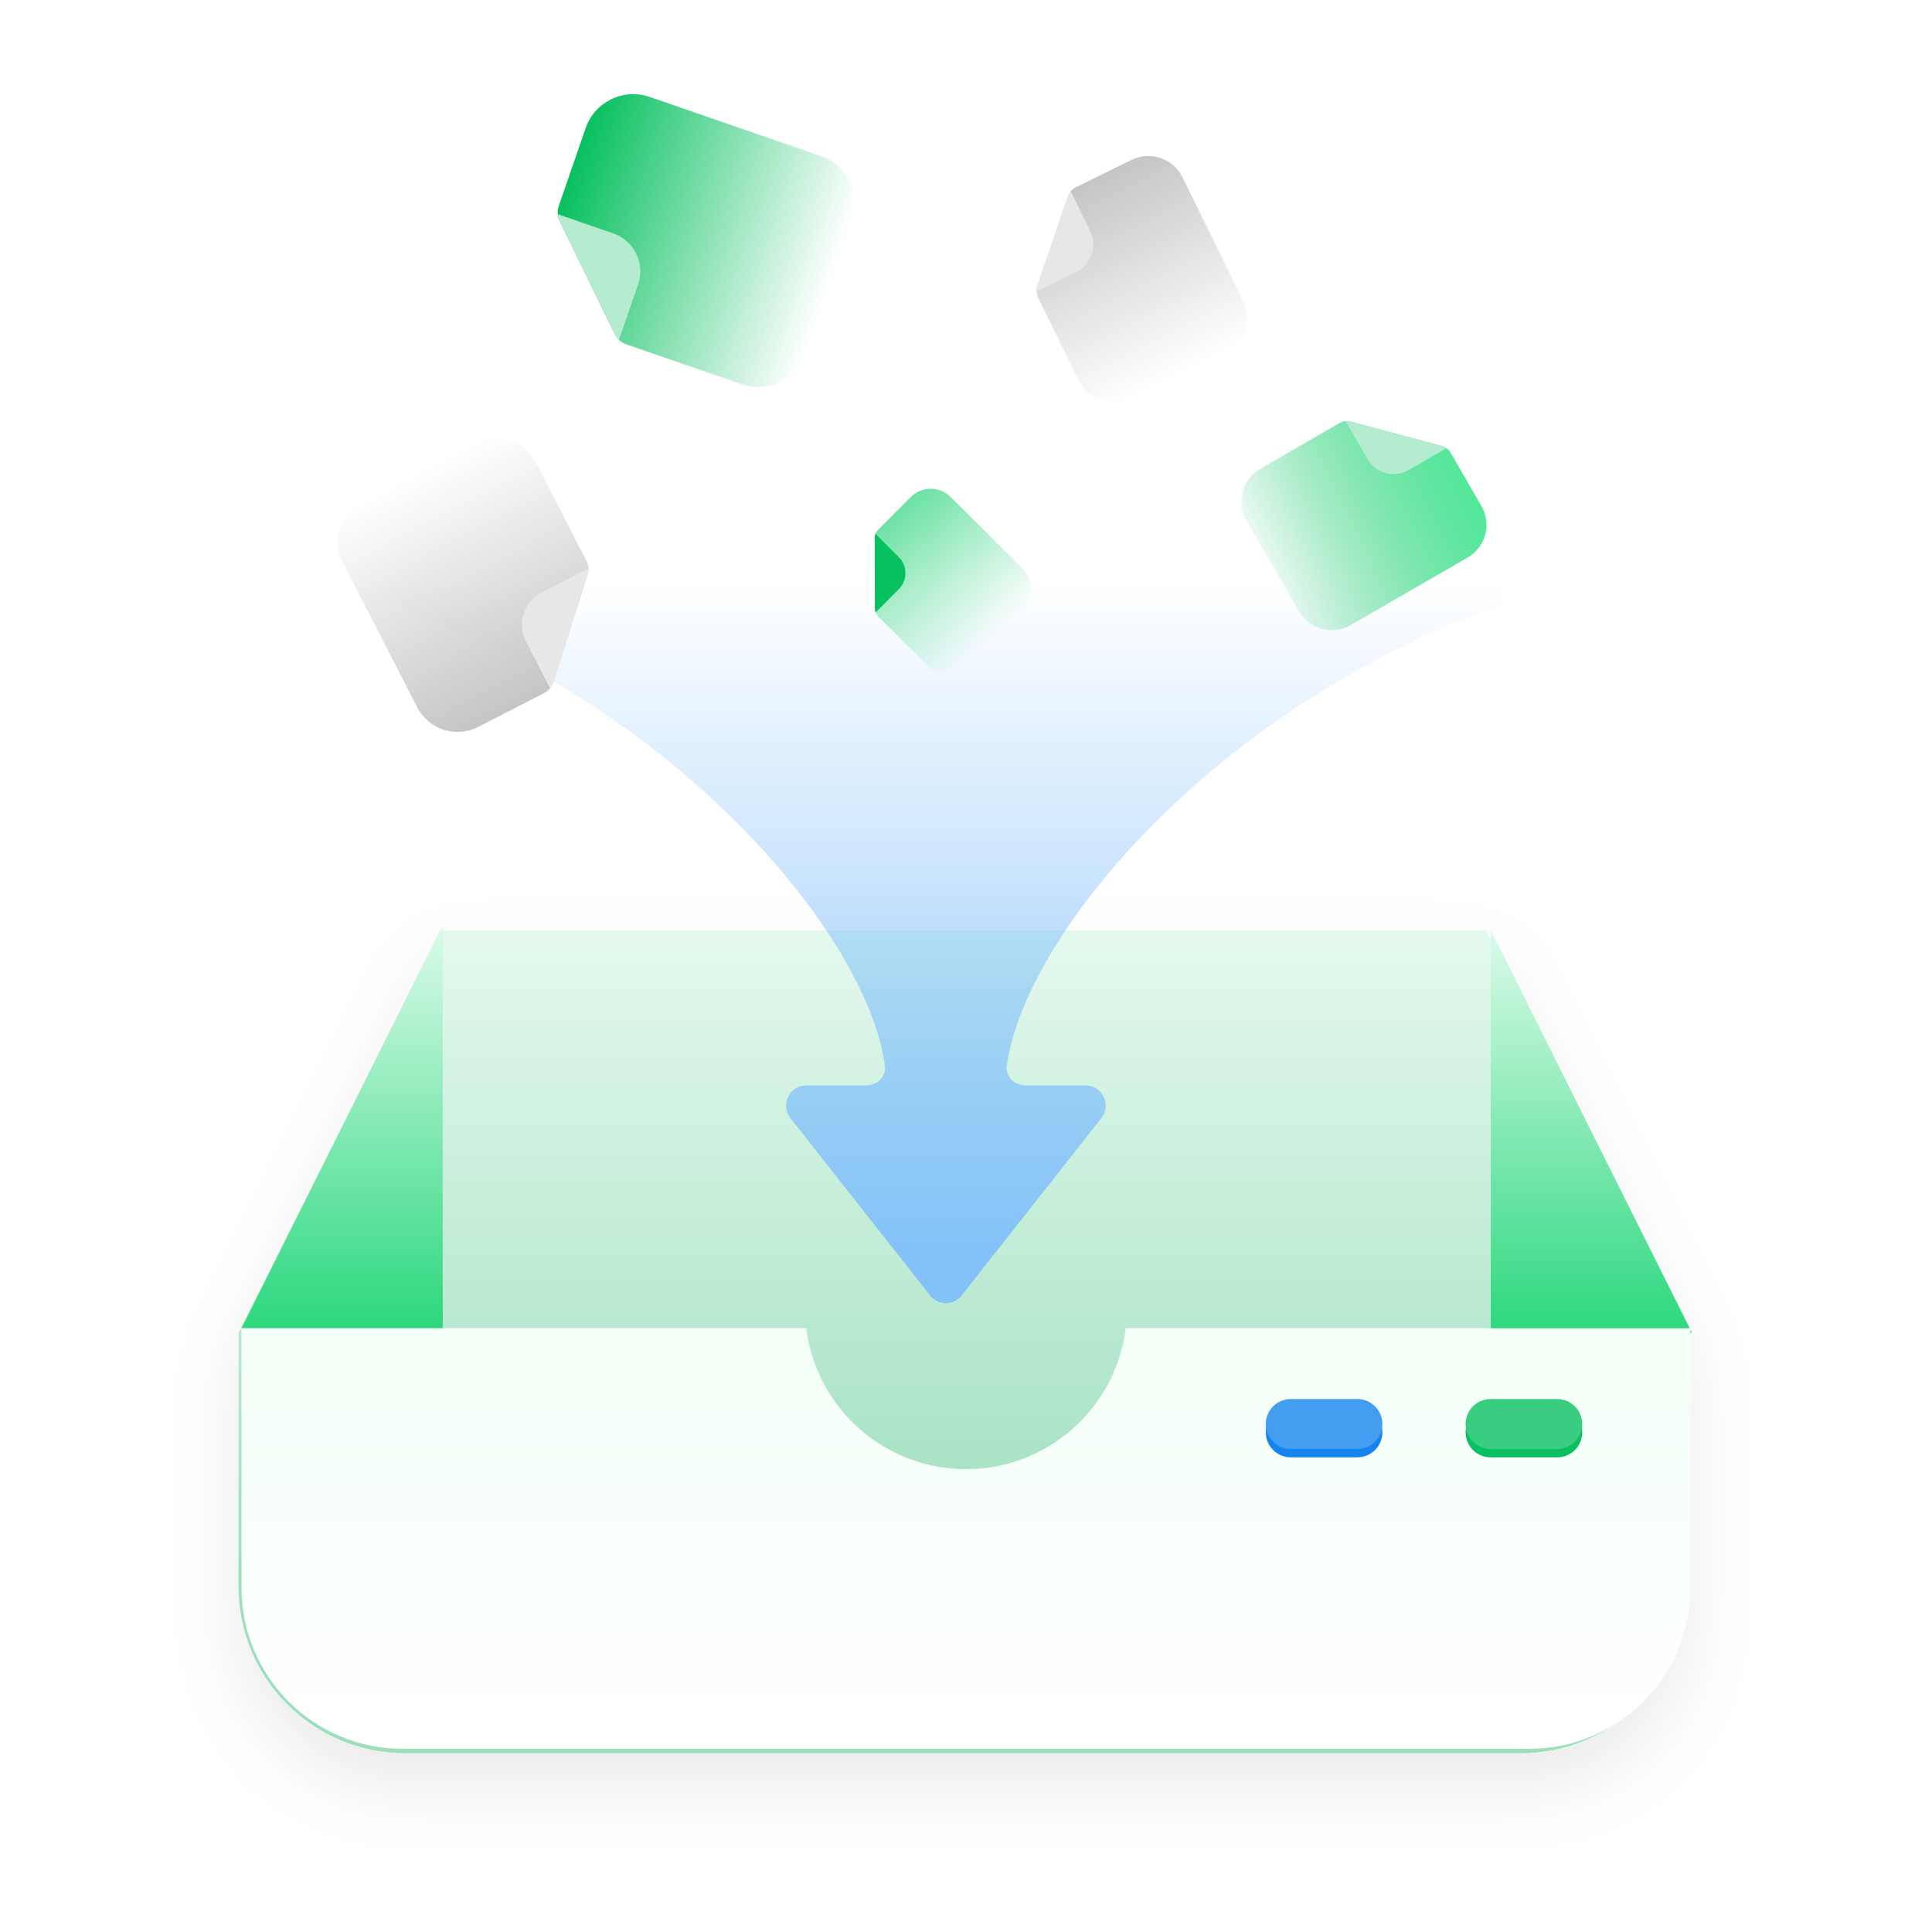
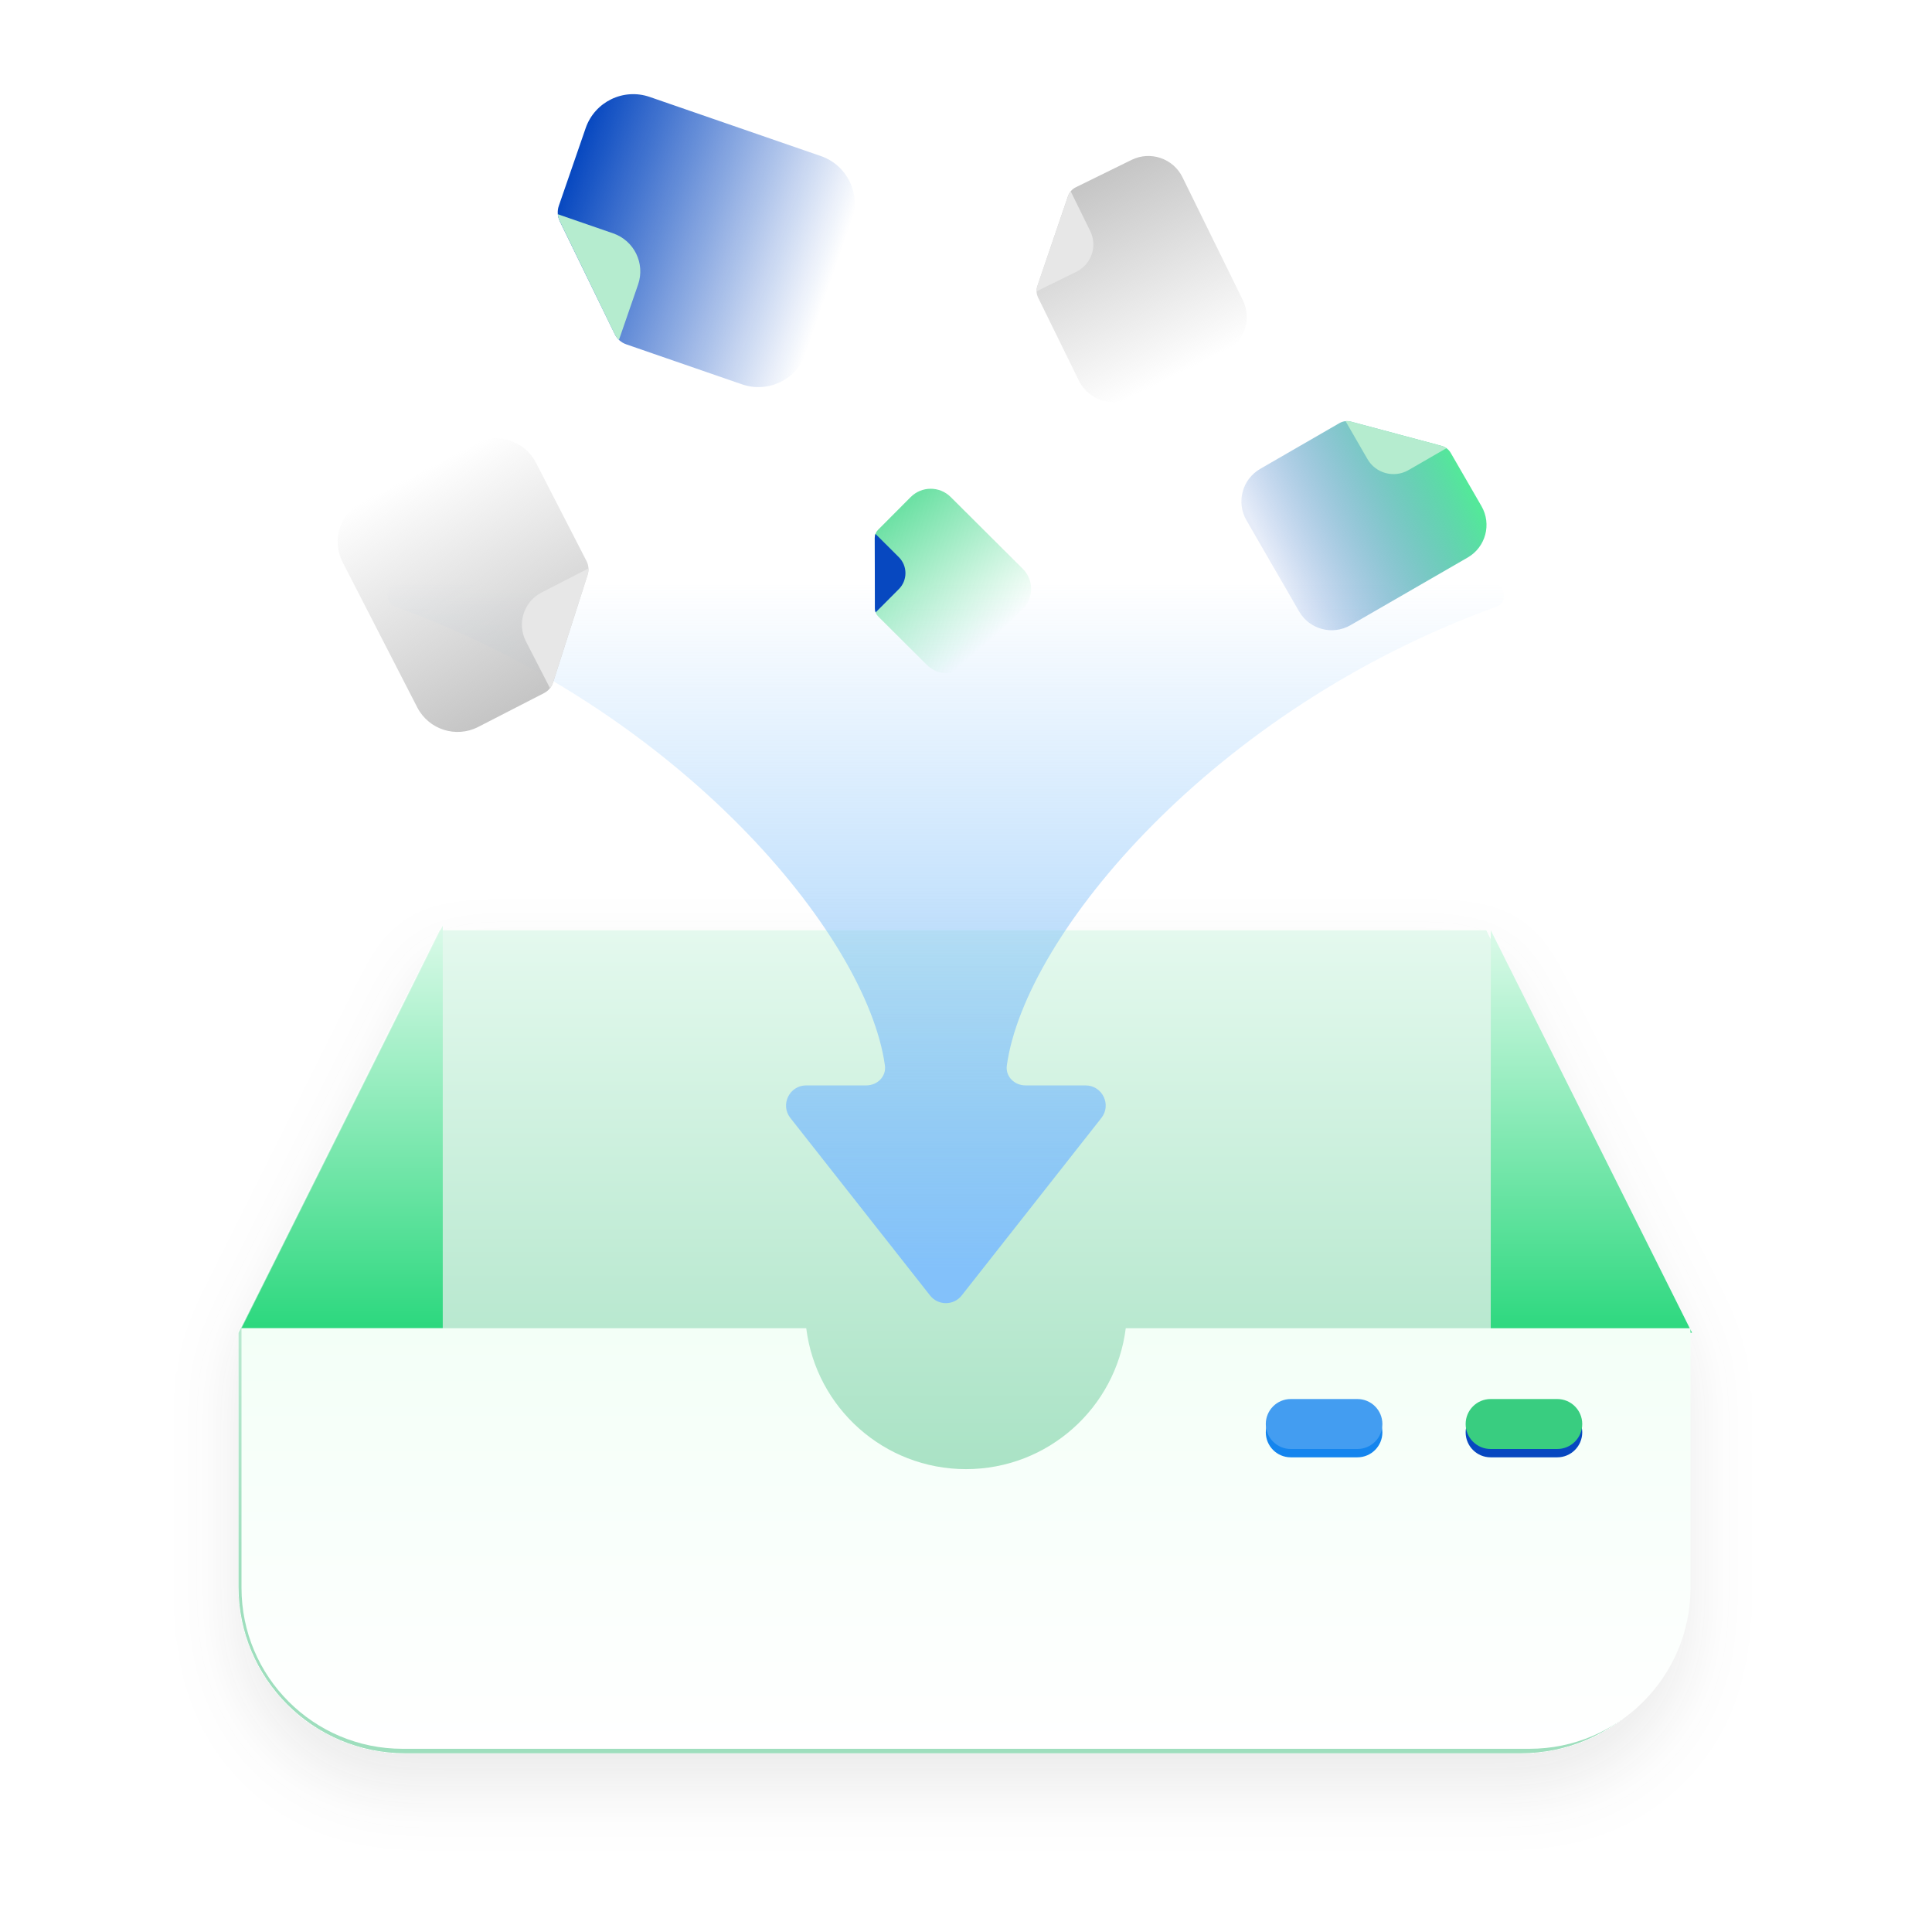
<svg xmlns="http://www.w3.org/2000/svg" width="162" height="162" viewBox="0 0 162 162" fill="none">
  <g filter="url(#filter0_d_6022_51731)">
    <path d="M36.875 78L20 111.75V133.047C20 140.76 26.253 147.013 33.965 147.013H80.75H127.534C135.247 147.013 141.5 140.76 141.5 133.047V111.75L124.625 78H80.75H36.875Z" fill="url(#paint0_linear_6022_51731)" />
  </g>
  <path d="M37.125 111.375V77.625L20.25 111.375H37.125Z" fill="url(#paint1_linear_6022_51731)" />
  <path d="M125 111.75V78L141.875 111.75H125Z" fill="url(#paint2_linear_6022_51731)" />
  <path d="M77.986 108.627L66.274 93.744C65.403 92.636 66.192 91.013 67.6 91.013H72.635C73.567 91.013 74.329 90.263 74.201 89.339C72.675 78.35 56.88 59.435 33.101 50.855C32.173 50.52 32.407 48.938 33.393 48.938H125.232C126.218 48.938 126.452 50.52 125.524 50.855C101.744 59.435 85.95 78.35 84.424 89.339C84.296 90.263 85.058 91.013 85.99 91.013H91.025C92.433 91.013 93.222 92.636 92.351 93.744L80.639 108.627C79.963 109.486 78.662 109.486 77.986 108.627Z" fill="url(#paint3_linear_6022_51731)" />
  <path fill-rule="evenodd" clip-rule="evenodd" d="M67.604 111.375H20.25V133.138C20.25 140.594 26.294 146.638 33.75 146.638H128.25C135.706 146.638 141.75 140.594 141.75 133.138V111.375H94.395C93.565 118.034 87.884 123.188 80.999 123.188C74.115 123.188 68.434 118.034 67.604 111.375Z" fill="url(#paint4_linear_6022_51731)" />
  <path d="M46.937 18.544C46.741 18.141 46.713 17.677 46.859 17.254L49.11 10.738C49.871 8.535 52.273 7.367 54.475 8.127L68.83 13.086C71.033 13.847 72.201 16.249 71.441 18.451L67.584 29.616C66.823 31.819 64.421 32.987 62.219 32.226L52.512 28.873C52.089 28.727 51.741 28.419 51.545 28.017L46.937 18.544Z" fill="url(#paint5_linear_6022_51731)" />
  <mask id="mask0_6022_51731" style="mask-type:alpha" maskUnits="userSpaceOnUse" x="46" y="7" width="26" height="26">
    <path d="M46.937 18.544C46.741 18.141 46.713 17.677 46.859 17.254L49.11 10.738C49.871 8.535 52.273 7.367 54.475 8.127L68.83 13.086C71.033 13.847 72.201 16.249 71.441 18.451L67.584 29.616C66.823 31.819 64.421 32.987 62.219 32.226L52.512 28.873C52.089 28.727 51.741 28.419 51.545 28.017L46.937 18.544Z" fill="#D9D9D9" />
  </mask>
  <g mask="url(#mask0_6022_51731)">
    <path d="M43.876 25.89L46.631 17.915L51.416 19.568C53.178 20.177 54.113 22.098 53.504 23.86L51.851 28.645L43.876 25.89Z" fill="#B5ECCF" />
  </g>
  <path d="M89.557 16.439C89.666 16.118 89.899 15.854 90.203 15.705L94.883 13.407C96.465 12.63 98.377 13.283 99.153 14.864L104.217 25.175C104.993 26.756 104.341 28.668 102.759 29.445L94.74 33.383C93.158 34.16 91.246 33.507 90.469 31.925L87.046 24.953C86.897 24.65 86.874 24.299 86.984 23.979L89.557 16.439Z" fill="url(#paint6_linear_6022_51731)" />
  <mask id="mask1_6022_51731" style="mask-type:alpha" maskUnits="userSpaceOnUse" x="86" y="13" width="19" height="21">
    <path d="M89.557 16.439C89.666 16.118 89.899 15.854 90.203 15.705L94.883 13.407C96.465 12.63 98.377 13.283 99.153 14.864L104.217 25.175C104.993 26.756 104.341 28.668 102.759 29.445L94.74 33.383C93.158 34.16 91.246 33.507 90.469 31.925L87.046 24.953C86.897 24.65 86.874 24.299 86.984 23.979L89.557 16.439Z" fill="#D9D9D9" />
  </mask>
  <g mask="url(#mask1_6022_51731)">
    <path d="M84 18.751L89.728 15.938L91.416 19.375C92.037 20.64 91.515 22.17 90.25 22.791L86.813 24.479L84 18.751Z" fill="#E7E7E7" />
  </g>
  <path d="M46.373 57.229C46.25 57.612 45.98 57.931 45.621 58.116L40.1 60.953C38.234 61.912 35.944 61.177 34.986 59.311L28.735 47.149C27.777 45.284 28.512 42.994 30.378 42.035L39.837 37.174C41.702 36.215 43.992 36.95 44.951 38.816L49.178 47.039C49.362 47.398 49.396 47.815 49.273 48.198L46.373 57.229Z" fill="url(#paint7_linear_6022_51731)" />
  <mask id="mask2_6022_51731" style="mask-type:alpha" maskUnits="userSpaceOnUse" x="28" y="36" width="22" height="26">
    <path d="M46.373 57.229C46.25 57.612 45.98 57.931 45.621 58.116L40.1 60.953C38.234 61.912 35.944 61.177 34.986 59.311L28.735 47.149C27.777 45.284 28.512 42.994 30.378 42.035L39.837 37.174C41.702 36.215 43.992 36.95 44.951 38.816L49.178 47.039C49.362 47.398 49.396 47.815 49.273 48.198L46.373 57.229Z" fill="#D9D9D9" />
  </mask>
  <g mask="url(#mask2_6022_51731)">
    <path d="M52.938 54.356L46.181 57.828L44.098 53.774C43.331 52.282 43.919 50.45 45.411 49.683L49.465 47.599L52.938 54.356Z" fill="#E7E7E7" />
  </g>
  <path d="M120.88 37.389C121.203 37.476 121.479 37.687 121.646 37.977L124.223 42.44C125.093 43.948 124.577 45.877 123.069 46.747L113.238 52.423C111.729 53.294 109.801 52.777 108.93 51.269L104.515 43.623C103.645 42.115 104.161 40.186 105.67 39.315L112.317 35.477C112.607 35.31 112.951 35.265 113.274 35.351L120.88 37.389Z" fill="url(#paint8_linear_6022_51731)" />
  <mask id="mask3_6022_51731" style="mask-type:alpha" maskUnits="userSpaceOnUse" x="104" y="35" width="21" height="18">
    <path d="M120.88 37.389C121.203 37.476 121.479 37.687 121.646 37.977L124.223 42.44C125.093 43.948 124.577 45.877 123.069 46.747L113.238 52.423C111.729 53.294 109.801 52.777 108.93 51.269L104.515 43.623C103.645 42.115 104.161 40.186 105.67 39.315L112.317 35.477C112.607 35.31 112.951 35.265 113.274 35.351L120.88 37.389Z" fill="#D9D9D9" />
  </mask>
  <g mask="url(#mask3_6022_51731)">
    <path d="M118.231 32.063L121.385 37.524L118.108 39.416C116.901 40.113 115.358 39.7 114.662 38.493L112.77 35.216L118.231 32.063Z" fill="#B5ECCF" />
  </g>
  <path d="M73.348 45.098C73.348 44.847 73.447 44.605 73.625 44.427L76.36 41.681C77.285 40.752 78.786 40.749 79.715 41.674L85.764 47.699C86.692 48.624 86.695 50.126 85.771 51.054L81.085 55.759C80.16 56.687 78.658 56.69 77.73 55.766L73.639 51.691C73.461 51.514 73.361 51.273 73.36 51.021L73.348 45.098Z" fill="url(#paint9_linear_6022_51731)" />
  <mask id="mask4_6022_51731" style="mask-type:alpha" maskUnits="userSpaceOnUse" x="73" y="40" width="14" height="17">
    <path d="M73.348 45.098C73.348 44.847 73.447 44.605 73.625 44.427L76.36 41.681C77.285 40.752 78.786 40.749 79.715 41.674L85.764 47.699C86.692 48.624 86.695 50.126 85.771 51.054L81.085 55.759C80.16 56.687 78.658 56.69 77.73 55.766L73.639 51.691C73.461 51.514 73.361 51.273 73.36 51.021L73.348 45.098Z" fill="#D9D9D9" />
  </mask>
  <g mask="url(#mask4_6022_51731)">
-     <path d="M70 48.066L73.347 44.705L75.364 46.714C76.107 47.453 76.109 48.655 75.37 49.397L73.361 51.414L70 48.066Z" fill="#07C05F" />
+     <path d="M70 48.066L73.347 44.705L75.364 46.714C76.107 47.453 76.109 48.655 75.37 49.397L73.361 51.414L70 48.066Z" fill="#0748c0" />
  </g>
  <path d="M106.138 120.103C106.138 118.946 107.076 118.009 108.233 118.009H113.819C114.976 118.009 115.914 118.946 115.914 120.103V120.103C115.914 121.26 114.976 122.198 113.819 122.198H108.233C107.076 122.198 106.138 121.26 106.138 120.103V120.103Z" fill="#1485EE" />
-   <path d="M122.896 120.103C122.896 118.946 123.834 118.009 124.991 118.009H130.578C131.734 118.009 132.672 118.946 132.672 120.103V120.103C132.672 121.26 131.734 122.198 130.578 122.198H124.991C123.834 122.198 122.896 121.26 122.896 120.103V120.103Z" fill="#07C05F" />
+   <path d="M122.896 120.103C122.896 118.946 123.834 118.009 124.991 118.009H130.578C131.734 118.009 132.672 118.946 132.672 120.103V120.103C132.672 121.26 131.734 122.198 130.578 122.198H124.991C123.834 122.198 122.896 121.26 122.896 120.103V120.103Z" fill="#0748c0" />
  <rect x="106.138" y="117.31" width="9.776" height="4.19" rx="2.095" fill="#439DF1" />
  <rect x="122.896" y="117.31" width="9.776" height="4.19" rx="2.095" fill="#39CD80" />
  <defs>
    <filter id="filter0_d_6022_51731" x="14.414" y="75.207" width="132.672" height="80.185" filterUnits="userSpaceOnUse" color-interpolation-filters="sRGB">
      <feFlood flood-opacity="0" result="BackgroundImageFix" />
      <feColorMatrix in="SourceAlpha" type="matrix" values="0 0 0 0 0 0 0 0 0 0 0 0 0 0 0 0 0 0 127 0" result="hardAlpha" />
      <feOffset dy="2.793" />
      <feGaussianBlur stdDeviation="2.793" />
      <feComposite in2="hardAlpha" operator="out" />
      <feColorMatrix type="matrix" values="0 0 0 0 0.193 0 0 0 0 0.193 0 0 0 0 0.193 0 0 0 0.1 0" />
      <feBlend mode="normal" in2="BackgroundImageFix" result="effect1_dropShadow_6022_51731" />
      <feBlend mode="normal" in="SourceGraphic" in2="effect1_dropShadow_6022_51731" result="shape" />
    </filter>
    <linearGradient id="paint0_linear_6022_51731" x1="80.75" y1="78" x2="80.75" y2="132" gradientUnits="userSpaceOnUse">
      <stop stop-color="#E4F9EE" />
      <stop offset="1" stop-color="#9EDEBD" />
    </linearGradient>
    <linearGradient id="paint1_linear_6022_51731" x1="28.688" y1="77.625" x2="28.688" y2="111.375" gradientUnits="userSpaceOnUse">
      <stop stop-color="#DBFAE9" />
      <stop offset="1" stop-color="#2CD87E" />
    </linearGradient>
    <linearGradient id="paint2_linear_6022_51731" x1="133.438" y1="78" x2="133.438" y2="111.75" gradientUnits="userSpaceOnUse">
      <stop stop-color="#DBFAE9" />
      <stop offset="1" stop-color="#2CD87E" />
    </linearGradient>
    <linearGradient id="paint3_linear_6022_51731" x1="79.312" y1="106.312" x2="79.312" y2="48.938" gradientUnits="userSpaceOnUse">
      <stop stop-color="#83C1FA" />
      <stop offset="1" stop-color="#83C1FA" stop-opacity="0" />
    </linearGradient>
    <linearGradient id="paint4_linear_6022_51731" x1="81" y1="111.375" x2="81" y2="146.638" gradientUnits="userSpaceOnUse">
      <stop stop-color="#F3FFF7" />
      <stop offset="1" stop-color="white" />
    </linearGradient>
    <linearGradient id="paint5_linear_6022_51731" x1="47.182" y1="16.32" x2="69.512" y2="24.034" gradientUnits="userSpaceOnUse">
-       <stop stop-color="#07C05F" />
-       <stop offset="1" stop-color="#07C05F" stop-opacity="0" />
+       <stop stop-color="#0748c0" />
+       <stop offset="1" stop-color="#0748c0" stop-opacity="0" />
    </linearGradient>
    <linearGradient id="paint6_linear_6022_51731" x1="90.874" y1="15.376" x2="98.749" y2="31.414" gradientUnits="userSpaceOnUse">
      <stop stop-color="#C5C5C5" />
      <stop offset="1" stop-color="#C5C5C5" stop-opacity="0" />
    </linearGradient>
    <linearGradient id="paint7_linear_6022_51731" x1="44.83" y1="58.523" x2="35.107" y2="39.604" gradientUnits="userSpaceOnUse">
      <stop stop-color="#C5C5C5" />
      <stop offset="1" stop-color="#C5C5C5" stop-opacity="0" />
    </linearGradient>
    <linearGradient id="paint8_linear_6022_51731" x1="121.732" y1="38.126" x2="105.974" y2="45.824" gradientUnits="userSpaceOnUse">
      <stop stop-color="#54E89A" />
-       <stop offset="1" stop-color="#07C05F" stop-opacity="0.1" />
+       <stop offset="1" stop-color="#0748c0" stop-opacity="0.1" />
    </linearGradient>
    <linearGradient id="paint9_linear_6022_51731" x1="73.656" y1="44.395" x2="82.245" y2="54.373" gradientUnits="userSpaceOnUse">
      <stop stop-color="#6EE1A5" />
      <stop offset="1" stop-color="#6EE1A5" stop-opacity="0" />
    </linearGradient>
  </defs>
</svg>
